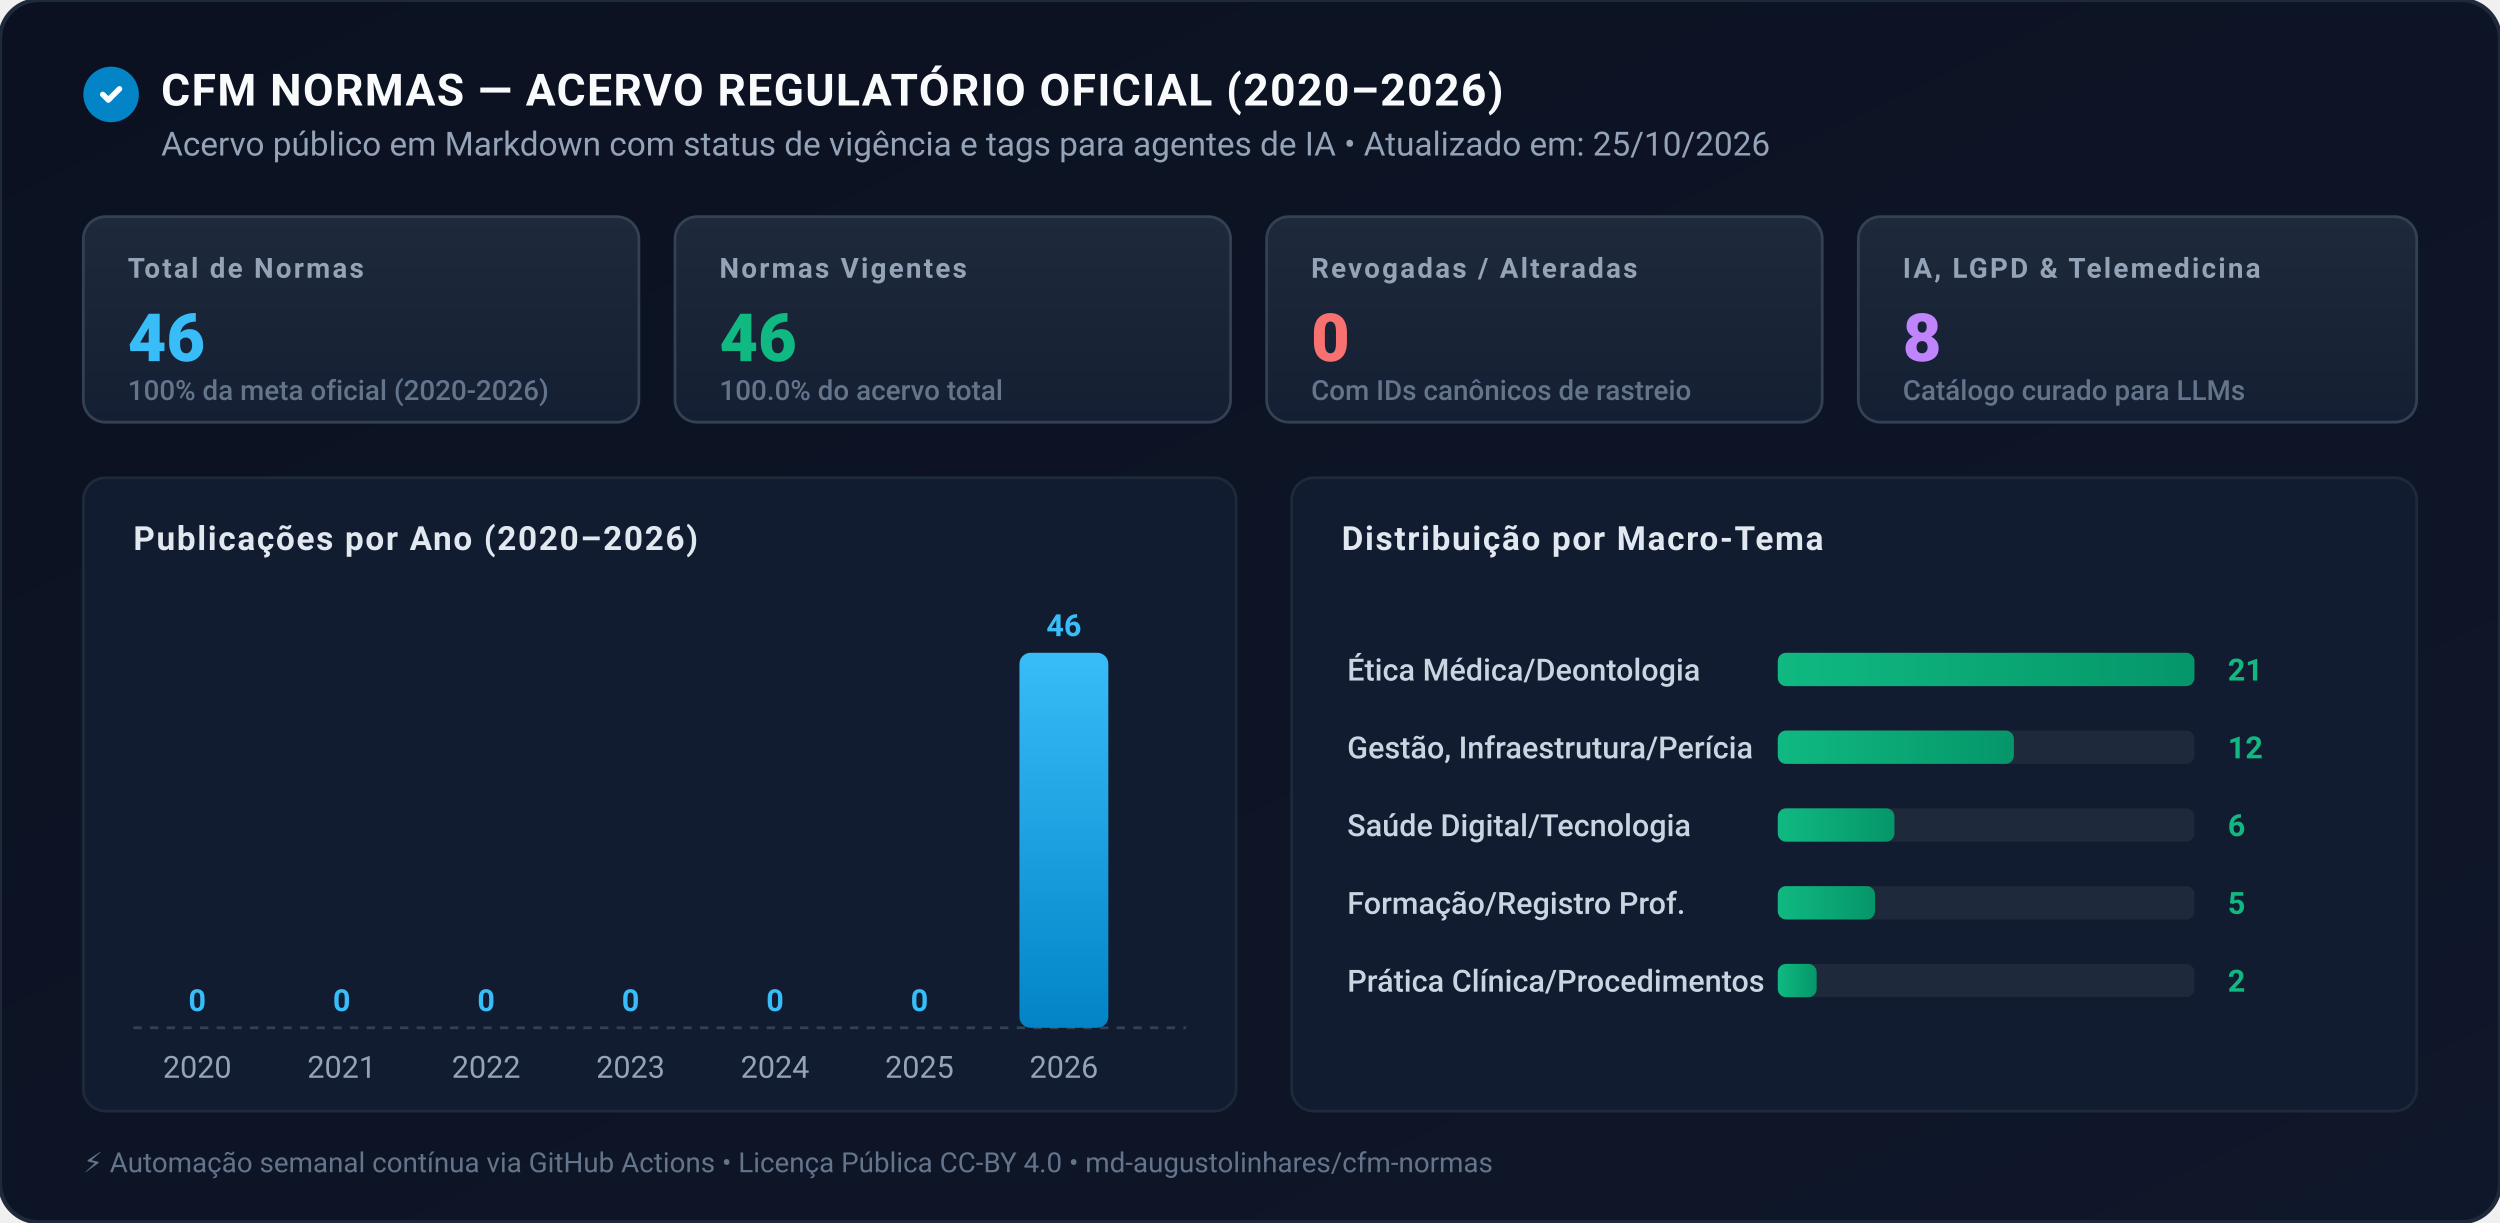
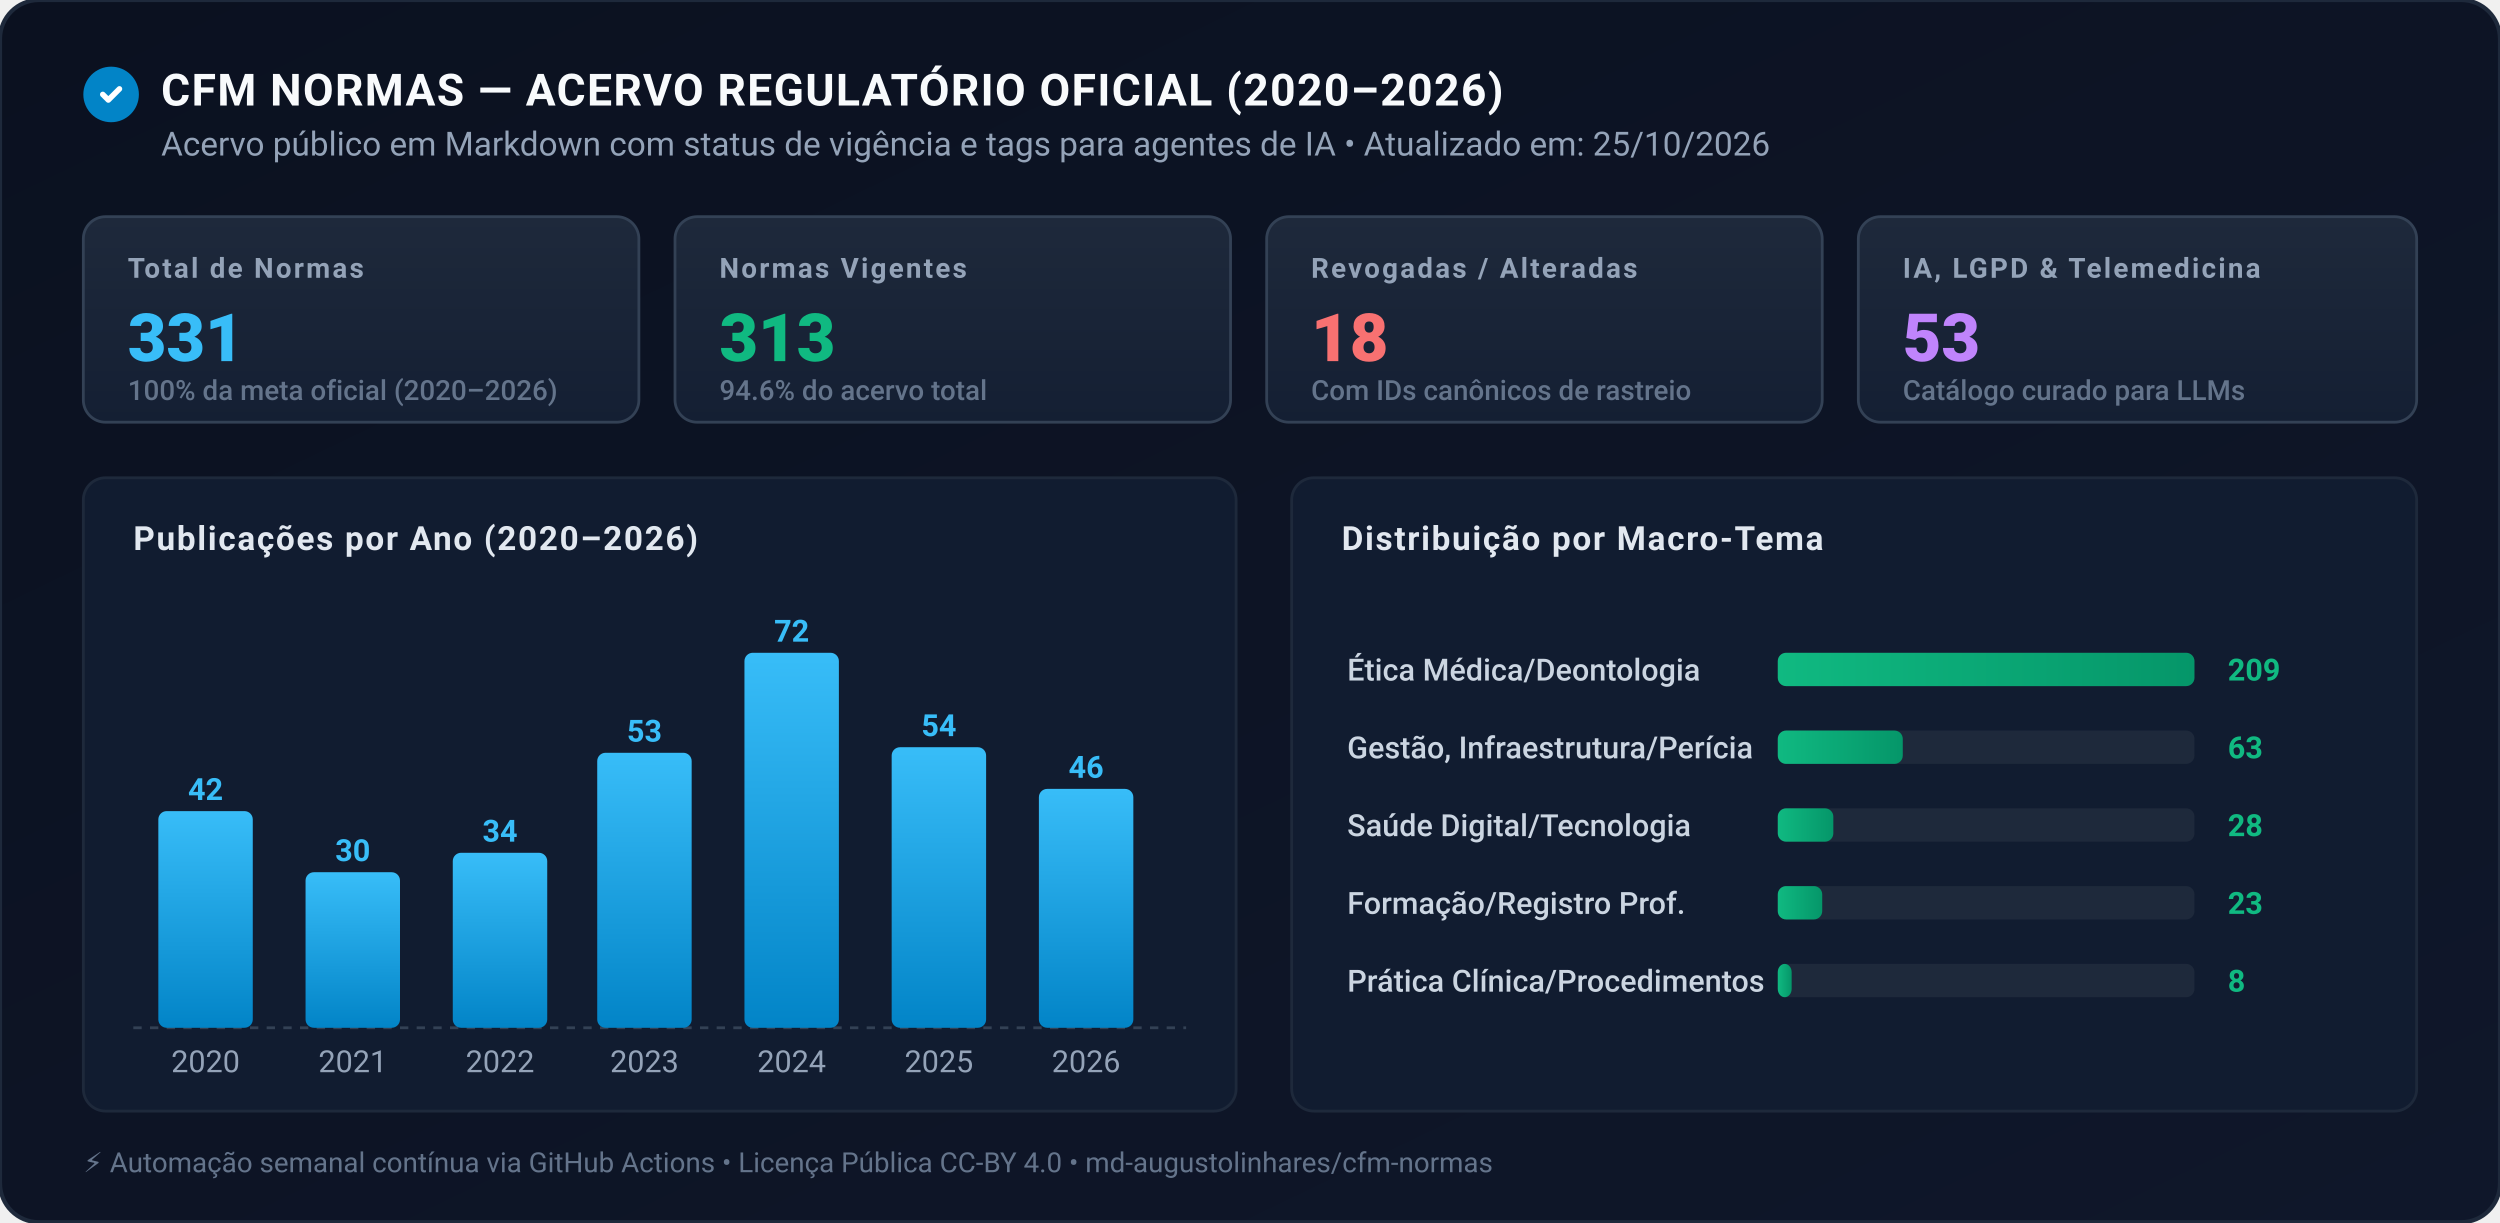
<svg xmlns="http://www.w3.org/2000/svg" viewBox="0 0 900 440" width="100%" height="auto" style="max-width: 900px;">
  <defs>
    <linearGradient id="bgGrad" x1="0" y1="0" x2="1" y2="1">
      <stop offset="0%" stop-color="#0b1120" />
      <stop offset="100%" stop-color="#0f172a" />
    </linearGradient>
    <linearGradient id="cardGrad" x1="0" y1="0" x2="0" y2="1">
      <stop offset="0%" stop-color="#1e293b" />
      <stop offset="100%" stop-color="#141f33" />
    </linearGradient>
    <linearGradient id="blueGrad" x1="0" y1="0" x2="0" y2="1">
      <stop offset="0%" stop-color="#38bdf8" />
      <stop offset="100%" stop-color="#0284c7" />
    </linearGradient>
    <linearGradient id="emeraldGrad" x1="0" y1="0" x2="1" y2="0">
      <stop offset="0%" stop-color="#10b981" />
      <stop offset="100%" stop-color="#059669" />
    </linearGradient>
  </defs>
  <style>
    text { font-family: -apple-system, BlinkMacSystemFont, "Segoe UI", Roboto, Helvetica, Arial, sans-serif; }
    .title { font-size: 16px; font-weight: 700; fill: #f8fafc; letter-spacing: 0.5px; }
    .subtitle { font-size: 12px; fill: #94a3b8; }
    .card-label { font-size: 10px; font-weight: 600; text-transform: uppercase; letter-spacing: 0.8px; fill: #94a3b8; }
    .card-val { font-size: 24px; font-weight: 800; }
    .card-sub { font-size: 10px; fill: #64748b; font-weight: 500; }
    .section-title { font-size: 12px; font-weight: 700; fill: #e2e8f0; text-transform: uppercase; letter-spacing: 0.6px; }
  </style>
  <rect width="900" height="440" rx="14" fill="url(#bgGrad)" stroke="#1e293b" stroke-width="1.5" />
  <g transform="translate(30, 24)">
    <circle cx="10" cy="10" r="10" fill="#0284c7" />
    <path d="M7 10L9 12L13 8" stroke="#ffffff" stroke-width="2" stroke-linecap="round" stroke-linejoin="round" fill="none" />
    <text x="28" y="14" class="title">CFM NORMAS — ACERVO REGULATÓRIO OFICIAL (2020–2026)</text>
    <text x="28" y="32" class="subtitle">Acervo público em Markdown com status de vigência e tags para agentes de IA • Atualizado em: 25/10/2026</text>
  </g>
  <g transform="translate(30, 78)">
    <rect x="0" y="0" width="200" height="74" rx="8" fill="url(#cardGrad)" stroke="#334155" stroke-width="1" />
    <text x="16" y="22" class="card-label">Total de Normas</text>
-     <text x="16" y="52" class="card-val" fill="#38bdf8">46</text>
-     <text x="16" y="66" class="card-sub">100% da meta oficial (2020-2026)</text>
+     <text x="16" y="52" class="card-val" fill="#38bdf8">331</text>
+     <text x="16" y="66" class="card-sub">100% da meta oficial (2020–2026)</text>
    <rect x="213" y="0" width="200" height="74" rx="8" fill="url(#cardGrad)" stroke="#334155" stroke-width="1" />
    <text x="229" y="22" class="card-label">Normas Vigentes</text>
-     <text x="229" y="52" class="card-val" fill="#10b981">46</text>
-     <text x="229" y="66" class="card-sub">100.0% do acervo total</text>
+     <text x="229" y="52" class="card-val" fill="#10b981">313</text>
+     <text x="229" y="66" class="card-sub">94.6% do acervo total</text>
    <rect x="426" y="0" width="200" height="74" rx="8" fill="url(#cardGrad)" stroke="#334155" stroke-width="1" />
    <text x="442" y="22" class="card-label">Revogadas / Alteradas</text>
-     <text x="442" y="52" class="card-val" fill="#f87171">0</text>
+     <text x="442" y="52" class="card-val" fill="#f87171">18</text>
    <text x="442" y="66" class="card-sub">Com IDs canônicos de rastreio</text>
    <rect x="639" y="0" width="201" height="74" rx="8" fill="url(#cardGrad)" stroke="#334155" stroke-width="1" />
    <text x="655" y="22" class="card-label">IA, LGPD &amp; Telemedicina</text>
-     <text x="655" y="52" class="card-val" fill="#c084fc">8</text>
+     <text x="655" y="52" class="card-val" fill="#c084fc">53</text>
    <text x="655" y="66" class="card-sub">Catálogo curado para LLMs</text>
  </g>
  <g transform="translate(30, 172)">
    <rect x="0" y="0" width="415" height="228" rx="8" fill="#111c30" stroke="#1e293b" stroke-width="1" />
    <text x="18" y="26" class="section-title">Publicações por Ano (2020–2026)</text>
    <line x1="18" y1="198" x2="397" y2="198" stroke="#334155" stroke-width="1" stroke-dasharray="3 3" />
  </g>
-   <rect x="55" y="370" width="32" height="0" rx="4" fill="url(#blueGrad)" />
-   <text x="71.0" y="364" text-anchor="middle" font-size="11" font-weight="600" fill="#38bdf8">0</text>
-   <text x="71.0" y="388" text-anchor="middle" font-size="11" fill="#94a3b8">2020</text>
-   <rect x="107" y="370" width="32" height="0" rx="4" fill="url(#blueGrad)" />
-   <text x="123.0" y="364" text-anchor="middle" font-size="11" font-weight="600" fill="#38bdf8">0</text>
-   <text x="123.0" y="388" text-anchor="middle" font-size="11" fill="#94a3b8">2021</text>
-   <rect x="159" y="370" width="32" height="0" rx="4" fill="url(#blueGrad)" />
-   <text x="175.0" y="364" text-anchor="middle" font-size="11" font-weight="600" fill="#38bdf8">0</text>
-   <text x="175.0" y="388" text-anchor="middle" font-size="11" fill="#94a3b8">2022</text>
-   <rect x="211" y="370" width="32" height="0" rx="4" fill="url(#blueGrad)" />
-   <text x="227.0" y="364" text-anchor="middle" font-size="11" font-weight="600" fill="#38bdf8">0</text>
-   <text x="227.0" y="388" text-anchor="middle" font-size="11" fill="#94a3b8">2023</text>
-   <rect x="263" y="370" width="32" height="0" rx="4" fill="url(#blueGrad)" />
-   <text x="279.0" y="364" text-anchor="middle" font-size="11" font-weight="600" fill="#38bdf8">0</text>
-   <text x="279.0" y="388" text-anchor="middle" font-size="11" fill="#94a3b8">2024</text>
-   <rect x="315" y="370" width="32" height="0" rx="4" fill="url(#blueGrad)" />
-   <text x="331.0" y="364" text-anchor="middle" font-size="11" font-weight="600" fill="#38bdf8">0</text>
-   <text x="331.0" y="388" text-anchor="middle" font-size="11" fill="#94a3b8">2025</text>
-   <rect x="367" y="235" width="32" height="135" rx="4" fill="url(#blueGrad)" />
-   <text x="383.0" y="229" text-anchor="middle" font-size="11" font-weight="600" fill="#38bdf8">46</text>
-   <text x="383.0" y="388" text-anchor="middle" font-size="11" fill="#94a3b8">2026</text>
+   <rect x="57" y="292" width="34" height="78" rx="3" fill="url(#blueGrad)" />
+   <text x="74.0" y="288" text-anchor="middle" font-size="11" font-weight="600" fill="#38bdf8">42</text>
+   <text x="74.0" y="386" text-anchor="middle" font-size="11" fill="#94a3b8">2020</text>
+   <rect x="110" y="314" width="34" height="56" rx="3" fill="url(#blueGrad)" />
+   <text x="127.0" y="310" text-anchor="middle" font-size="11" font-weight="600" fill="#38bdf8">30</text>
+   <text x="127.0" y="386" text-anchor="middle" font-size="11" fill="#94a3b8">2021</text>
+   <rect x="163" y="307" width="34" height="63" rx="3" fill="url(#blueGrad)" />
+   <text x="180.0" y="303" text-anchor="middle" font-size="11" font-weight="600" fill="#38bdf8">34</text>
+   <text x="180.0" y="386" text-anchor="middle" font-size="11" fill="#94a3b8">2022</text>
+   <rect x="215" y="271" width="34" height="99" rx="3" fill="url(#blueGrad)" />
+   <text x="232.0" y="267" text-anchor="middle" font-size="11" font-weight="600" fill="#38bdf8">53</text>
+   <text x="232.0" y="386" text-anchor="middle" font-size="11" fill="#94a3b8">2023</text>
+   <rect x="268" y="235" width="34" height="135" rx="3" fill="url(#blueGrad)" />
+   <text x="285.0" y="231" text-anchor="middle" font-size="11" font-weight="600" fill="#38bdf8">72</text>
+   <text x="285.0" y="386" text-anchor="middle" font-size="11" fill="#94a3b8">2024</text>
+   <rect x="321" y="269" width="34" height="101" rx="3" fill="url(#blueGrad)" />
+   <text x="338.0" y="265" text-anchor="middle" font-size="11" font-weight="600" fill="#38bdf8">54</text>
+   <text x="338.0" y="386" text-anchor="middle" font-size="11" fill="#94a3b8">2025</text>
+   <rect x="374" y="284" width="34" height="86" rx="3" fill="url(#blueGrad)" />
+   <text x="391.0" y="280" text-anchor="middle" font-size="11" font-weight="600" fill="#38bdf8">46</text>
+   <text x="391.0" y="386" text-anchor="middle" font-size="11" fill="#94a3b8">2026</text>
  <g transform="translate(465, 172)">
    <rect x="0" y="0" width="405" height="228" rx="8" fill="#111c30" stroke="#1e293b" stroke-width="1" />
    <text x="18" y="26" class="section-title">Distribuição por Macro-Tema</text>
  </g>
  <text x="485" y="245" font-size="11" fill="#cbd5e1" font-weight="500">Ética Médica/Deontologia</text>
  <rect x="640" y="235" width="150" height="12" rx="3" fill="#1e293b" />
  <rect x="640" y="235" width="150" height="12" rx="3" fill="url(#emeraldGrad)" />
-   <text x="802" y="245" font-size="11" fill="#10b981" font-weight="600">21</text>
+   <text x="802" y="245" font-size="11" fill="#10b981" font-weight="600">209</text>
  <text x="485" y="273" font-size="11" fill="#cbd5e1" font-weight="500">Gestão, Infraestrutura/Perícia</text>
  <rect x="640" y="263" width="150" height="12" rx="3" fill="#1e293b" />
-   <rect x="640" y="263" width="85" height="12" rx="3" fill="url(#emeraldGrad)" />
-   <text x="802" y="273" font-size="11" fill="#10b981" font-weight="600">12</text>
+   <rect x="640" y="263" width="45" height="12" rx="3" fill="url(#emeraldGrad)" />
+   <text x="802" y="273" font-size="11" fill="#10b981" font-weight="600">63</text>
  <text x="485" y="301" font-size="11" fill="#cbd5e1" font-weight="500">Saúde Digital/Tecnologia</text>
  <rect x="640" y="291" width="150" height="12" rx="3" fill="#1e293b" />
-   <rect x="640" y="291" width="42" height="12" rx="3" fill="url(#emeraldGrad)" />
-   <text x="802" y="301" font-size="11" fill="#10b981" font-weight="600">6</text>
+   <rect x="640" y="291" width="20" height="12" rx="3" fill="url(#emeraldGrad)" />
+   <text x="802" y="301" font-size="11" fill="#10b981" font-weight="600">28</text>
  <text x="485" y="329" font-size="11" fill="#cbd5e1" font-weight="500">Formação/Registro Prof.</text>
  <rect x="640" y="319" width="150" height="12" rx="3" fill="#1e293b" />
-   <rect x="640" y="319" width="35" height="12" rx="3" fill="url(#emeraldGrad)" />
-   <text x="802" y="329" font-size="11" fill="#10b981" font-weight="600">5</text>
+   <rect x="640" y="319" width="16" height="12" rx="3" fill="url(#emeraldGrad)" />
+   <text x="802" y="329" font-size="11" fill="#10b981" font-weight="600">23</text>
  <text x="485" y="357" font-size="11" fill="#cbd5e1" font-weight="500">Prática Clínica/Procedimentos</text>
  <rect x="640" y="347" width="150" height="12" rx="3" fill="#1e293b" />
-   <rect x="640" y="347" width="14" height="12" rx="3" fill="url(#emeraldGrad)" />
-   <text x="802" y="357" font-size="11" fill="#10b981" font-weight="600">2</text>
+   <rect x="640" y="347" width="5" height="12" rx="3" fill="url(#emeraldGrad)" />
+   <text x="802" y="357" font-size="11" fill="#10b981" font-weight="600">8</text>
  <g transform="translate(30, 422)">
    <text x="0" y="0" font-size="10" fill="#64748b">⚡ Automação semanal contínua via GitHub Actions • Licença Pública CC-BY 4.0 • md-augustolinhares/cfm-normas</text>
  </g>
</svg>
